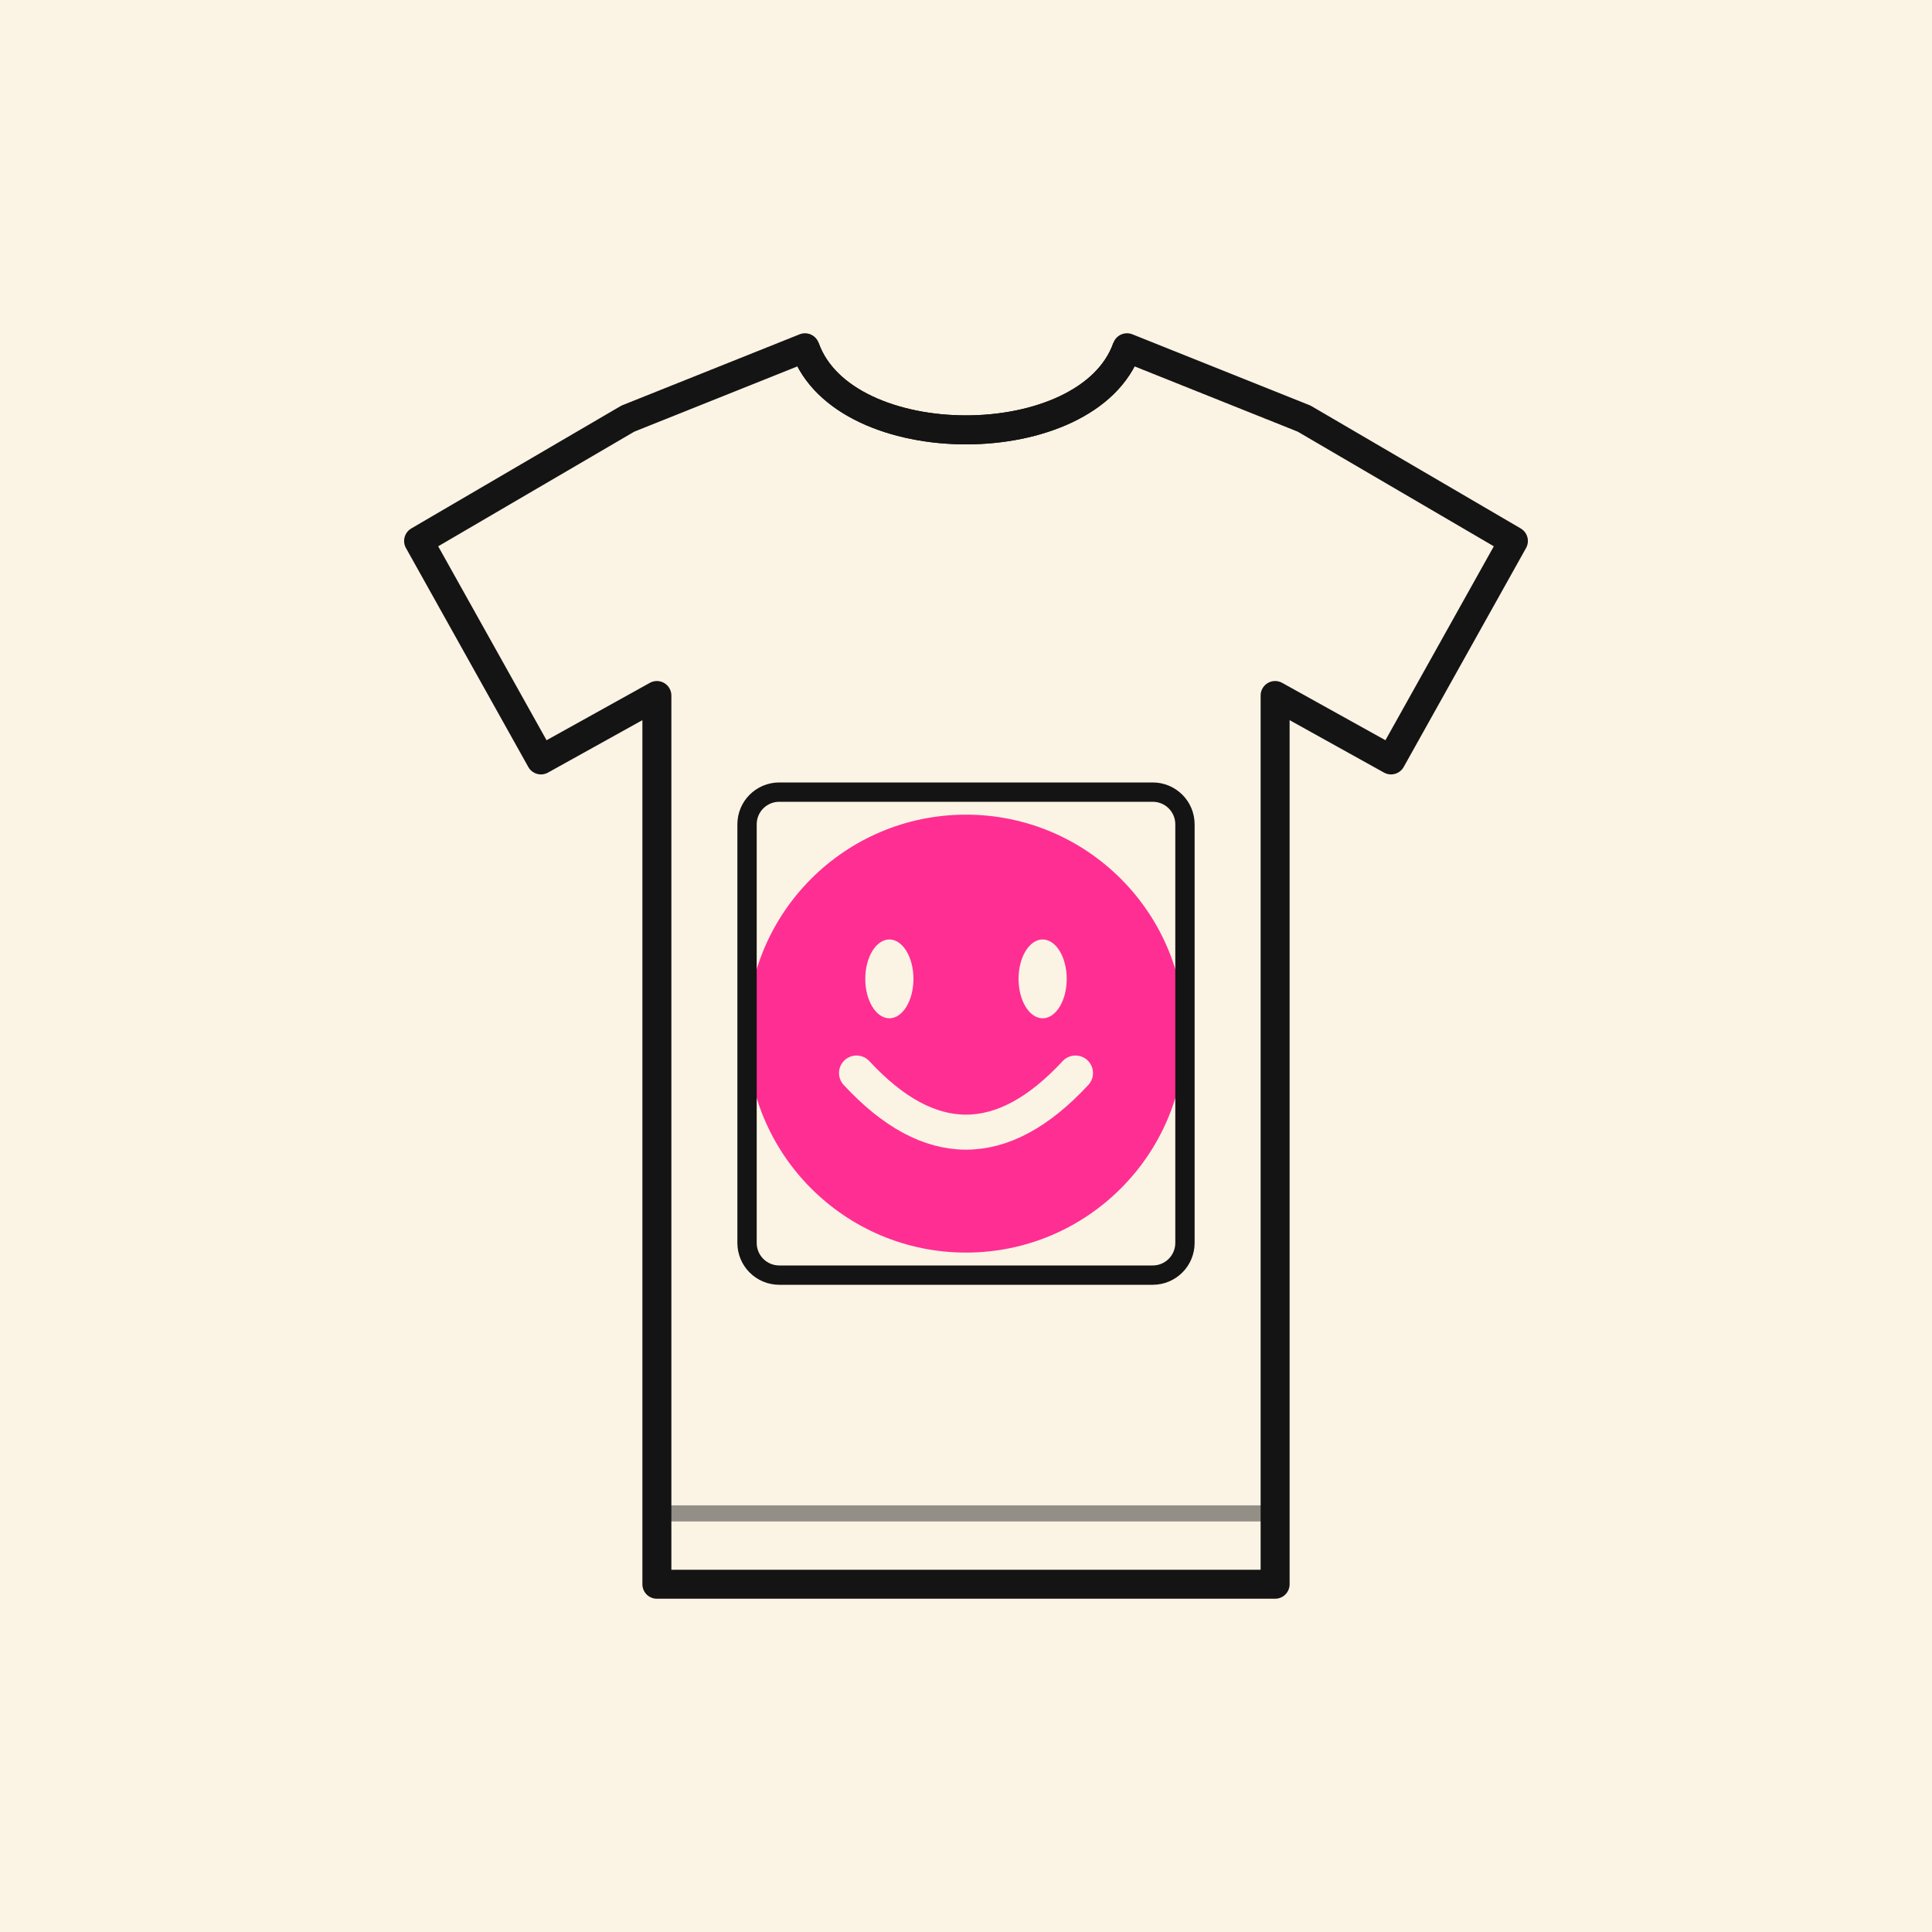
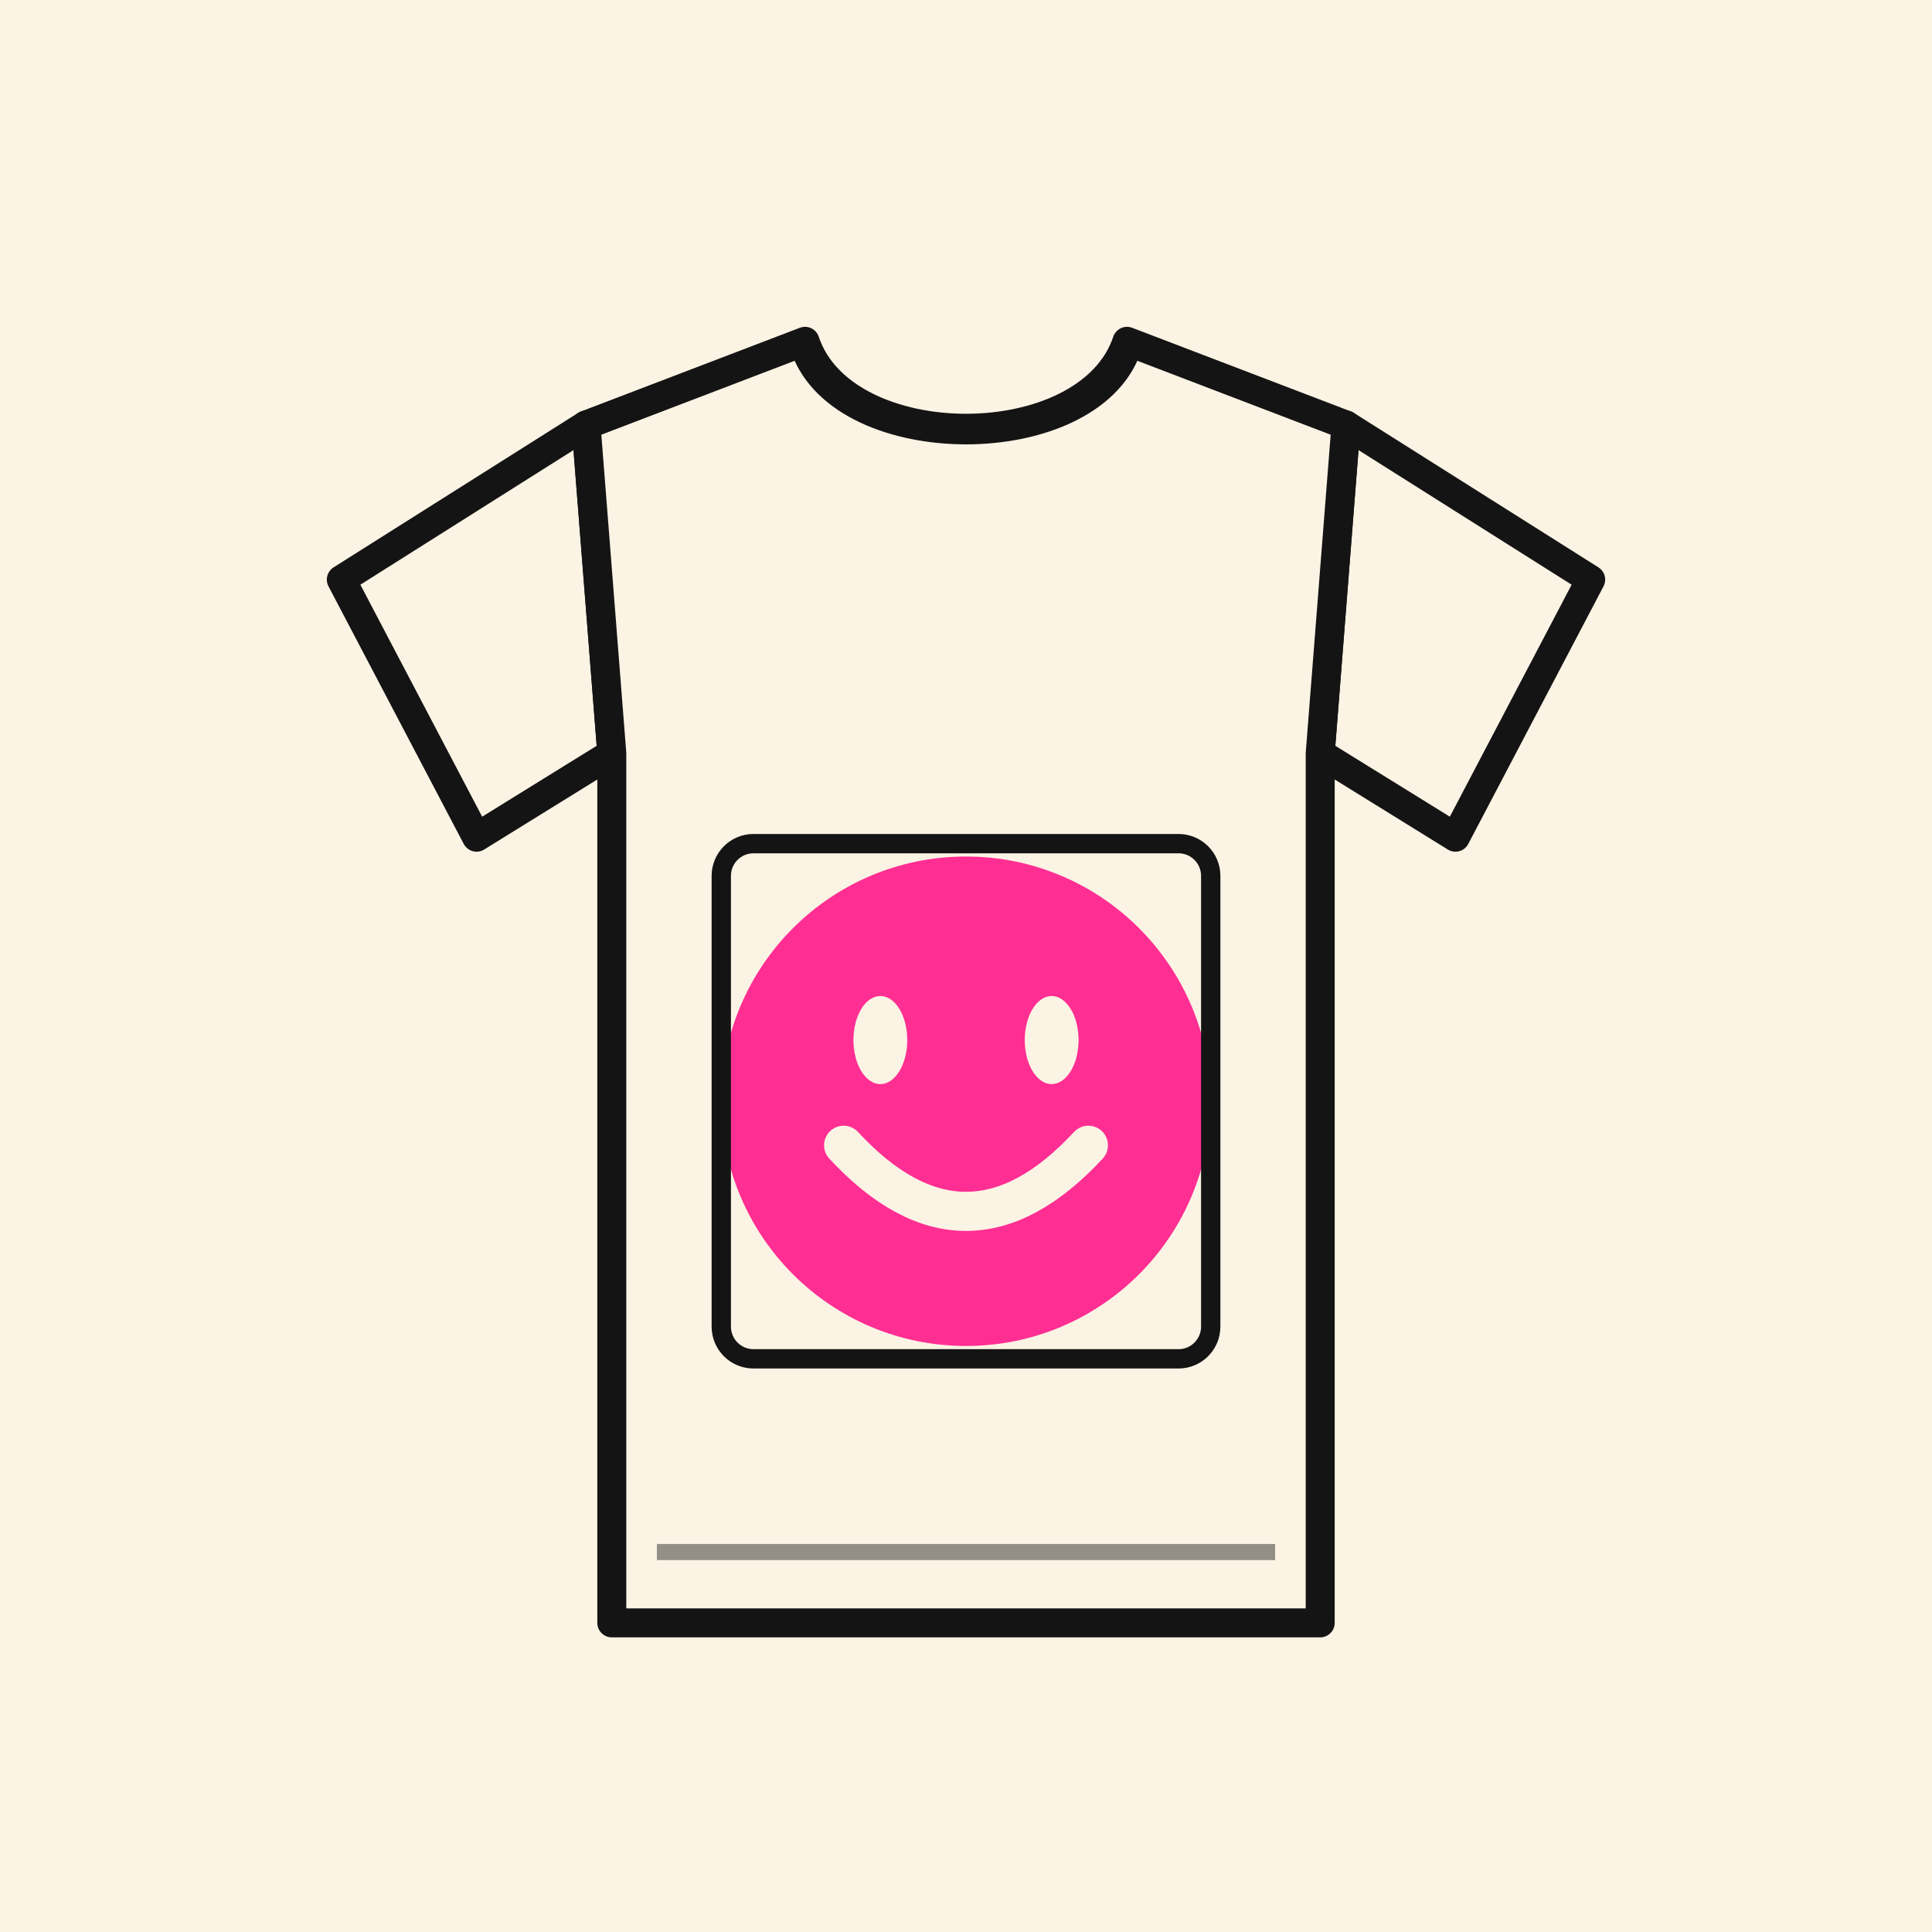
<svg xmlns="http://www.w3.org/2000/svg" viewBox="0 0 600 600" width="600" height="600" role="img">
  <rect width="600" height="600" fill="#FBF3E4" />
  <defs>
    <clipPath id="pracidsmileycream">
-       <rect x="232" y="246" width="136" height="150" rx="10" />
+       <rect x="224" y="262" width="152" height="160" rx="10" />
    </clipPath>
  </defs>
-   <path d="M 195 130 L 250 108 C 262 142, 338 142, 350 108 L 405 130 L 470 168 L 432 236 L 396 216 L 396 492 L 204 492 L 204 216 L 168 236 L 130 168 Z" fill="#FBF3E4" stroke="#141414" stroke-width="9" stroke-linejoin="round" />
+   <path d="M 418 132 L 494 180 L 452 260 L 410 234 Z" fill="#FBF3E4" stroke="#141414" stroke-width="9" stroke-linejoin="round" />
+   <path d="M 182 132 L 106 180 L 148 260 L 190 234 Z" fill="#FBF3E4" stroke="#141414" stroke-width="9" stroke-linejoin="round" />
+   <path d="M 182 132 L 250 106 C 262 142, 338 142, 350 106 L 418 132 L 410 234 L 410 504 L 190 504 L 190 234 Z" fill="#FBF3E4" stroke="#141414" stroke-width="9" stroke-linejoin="round" />
  <path d="M 250 108 C 262 142, 338 142, 350 108" fill="none" stroke="#141414" stroke-width="9" />
  <g clip-path="url(#pracidsmileycream)">
-     <circle cx="300.0" cy="321.0" r="68.0" fill="#FF2E93" />
-     <ellipse cx="276.2" cy="304.0" rx="7.48" ry="12.24" fill="#FBF3E4" />
-     <ellipse cx="323.8" cy="304.0" rx="7.48" ry="12.24" fill="#FBF3E4" />
-     <path d="M 266.0 333.24 Q 300.0 369.96 334.0 333.24" stroke="#FBF3E4" stroke-width="10.88" fill="none" stroke-linecap="round" />
+     <circle cx="300.0" cy="342.0" r="76.0" fill="#FF2E93" />
+     <ellipse cx="273.4" cy="323.0" rx="8.36" ry="13.68" fill="#FBF3E4" />
+     <ellipse cx="326.6" cy="323.0" rx="8.36" ry="13.68" fill="#FBF3E4" />
+     <path d="M 262.0 355.68 Q 300.0 396.72 338.0 355.68" stroke="#FBF3E4" stroke-width="12.16" fill="none" stroke-linecap="round" />
  </g>
-   <rect x="232" y="246" width="136" height="150" rx="10" fill="none" stroke="#141414" stroke-width="6" />
-   <path d="M 204 470 L 396 470" stroke="#141414" stroke-width="5" opacity=".45" />
+   <rect x="224" y="262" width="152" height="160" rx="10" fill="none" stroke="#141414" stroke-width="6" />
+   <path d="M 204 482 L 396 482" stroke="#141414" stroke-width="5" opacity=".45" />
</svg>
